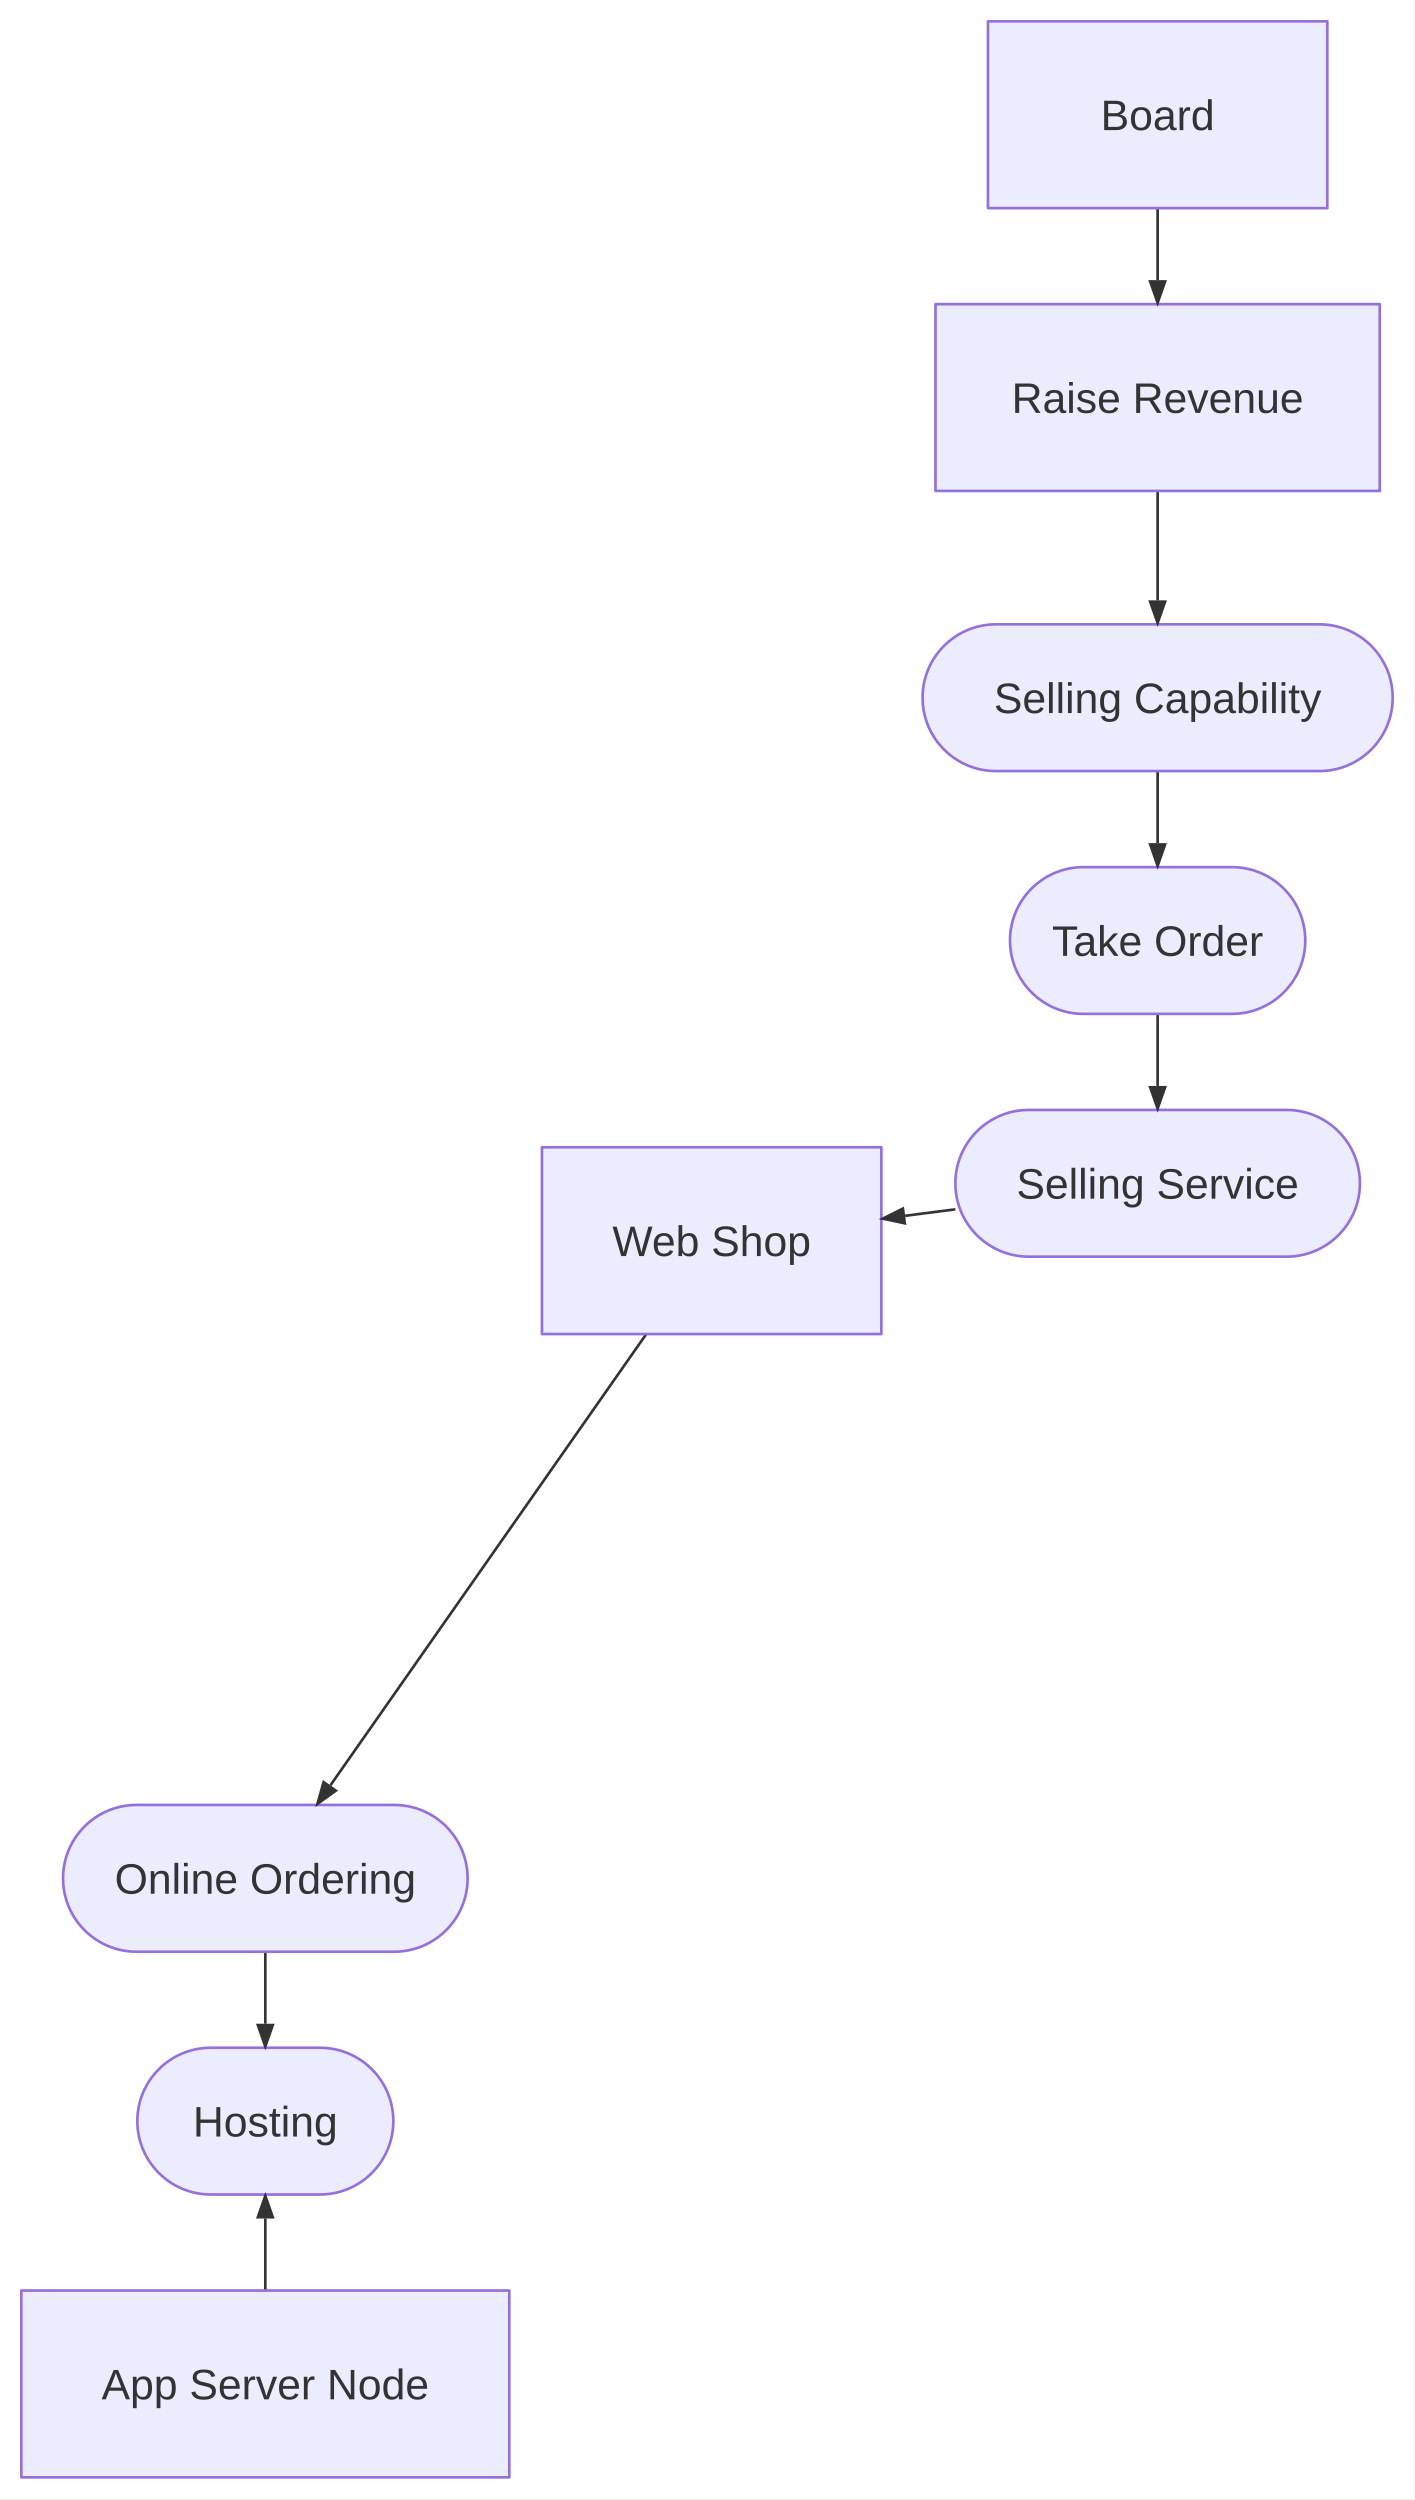
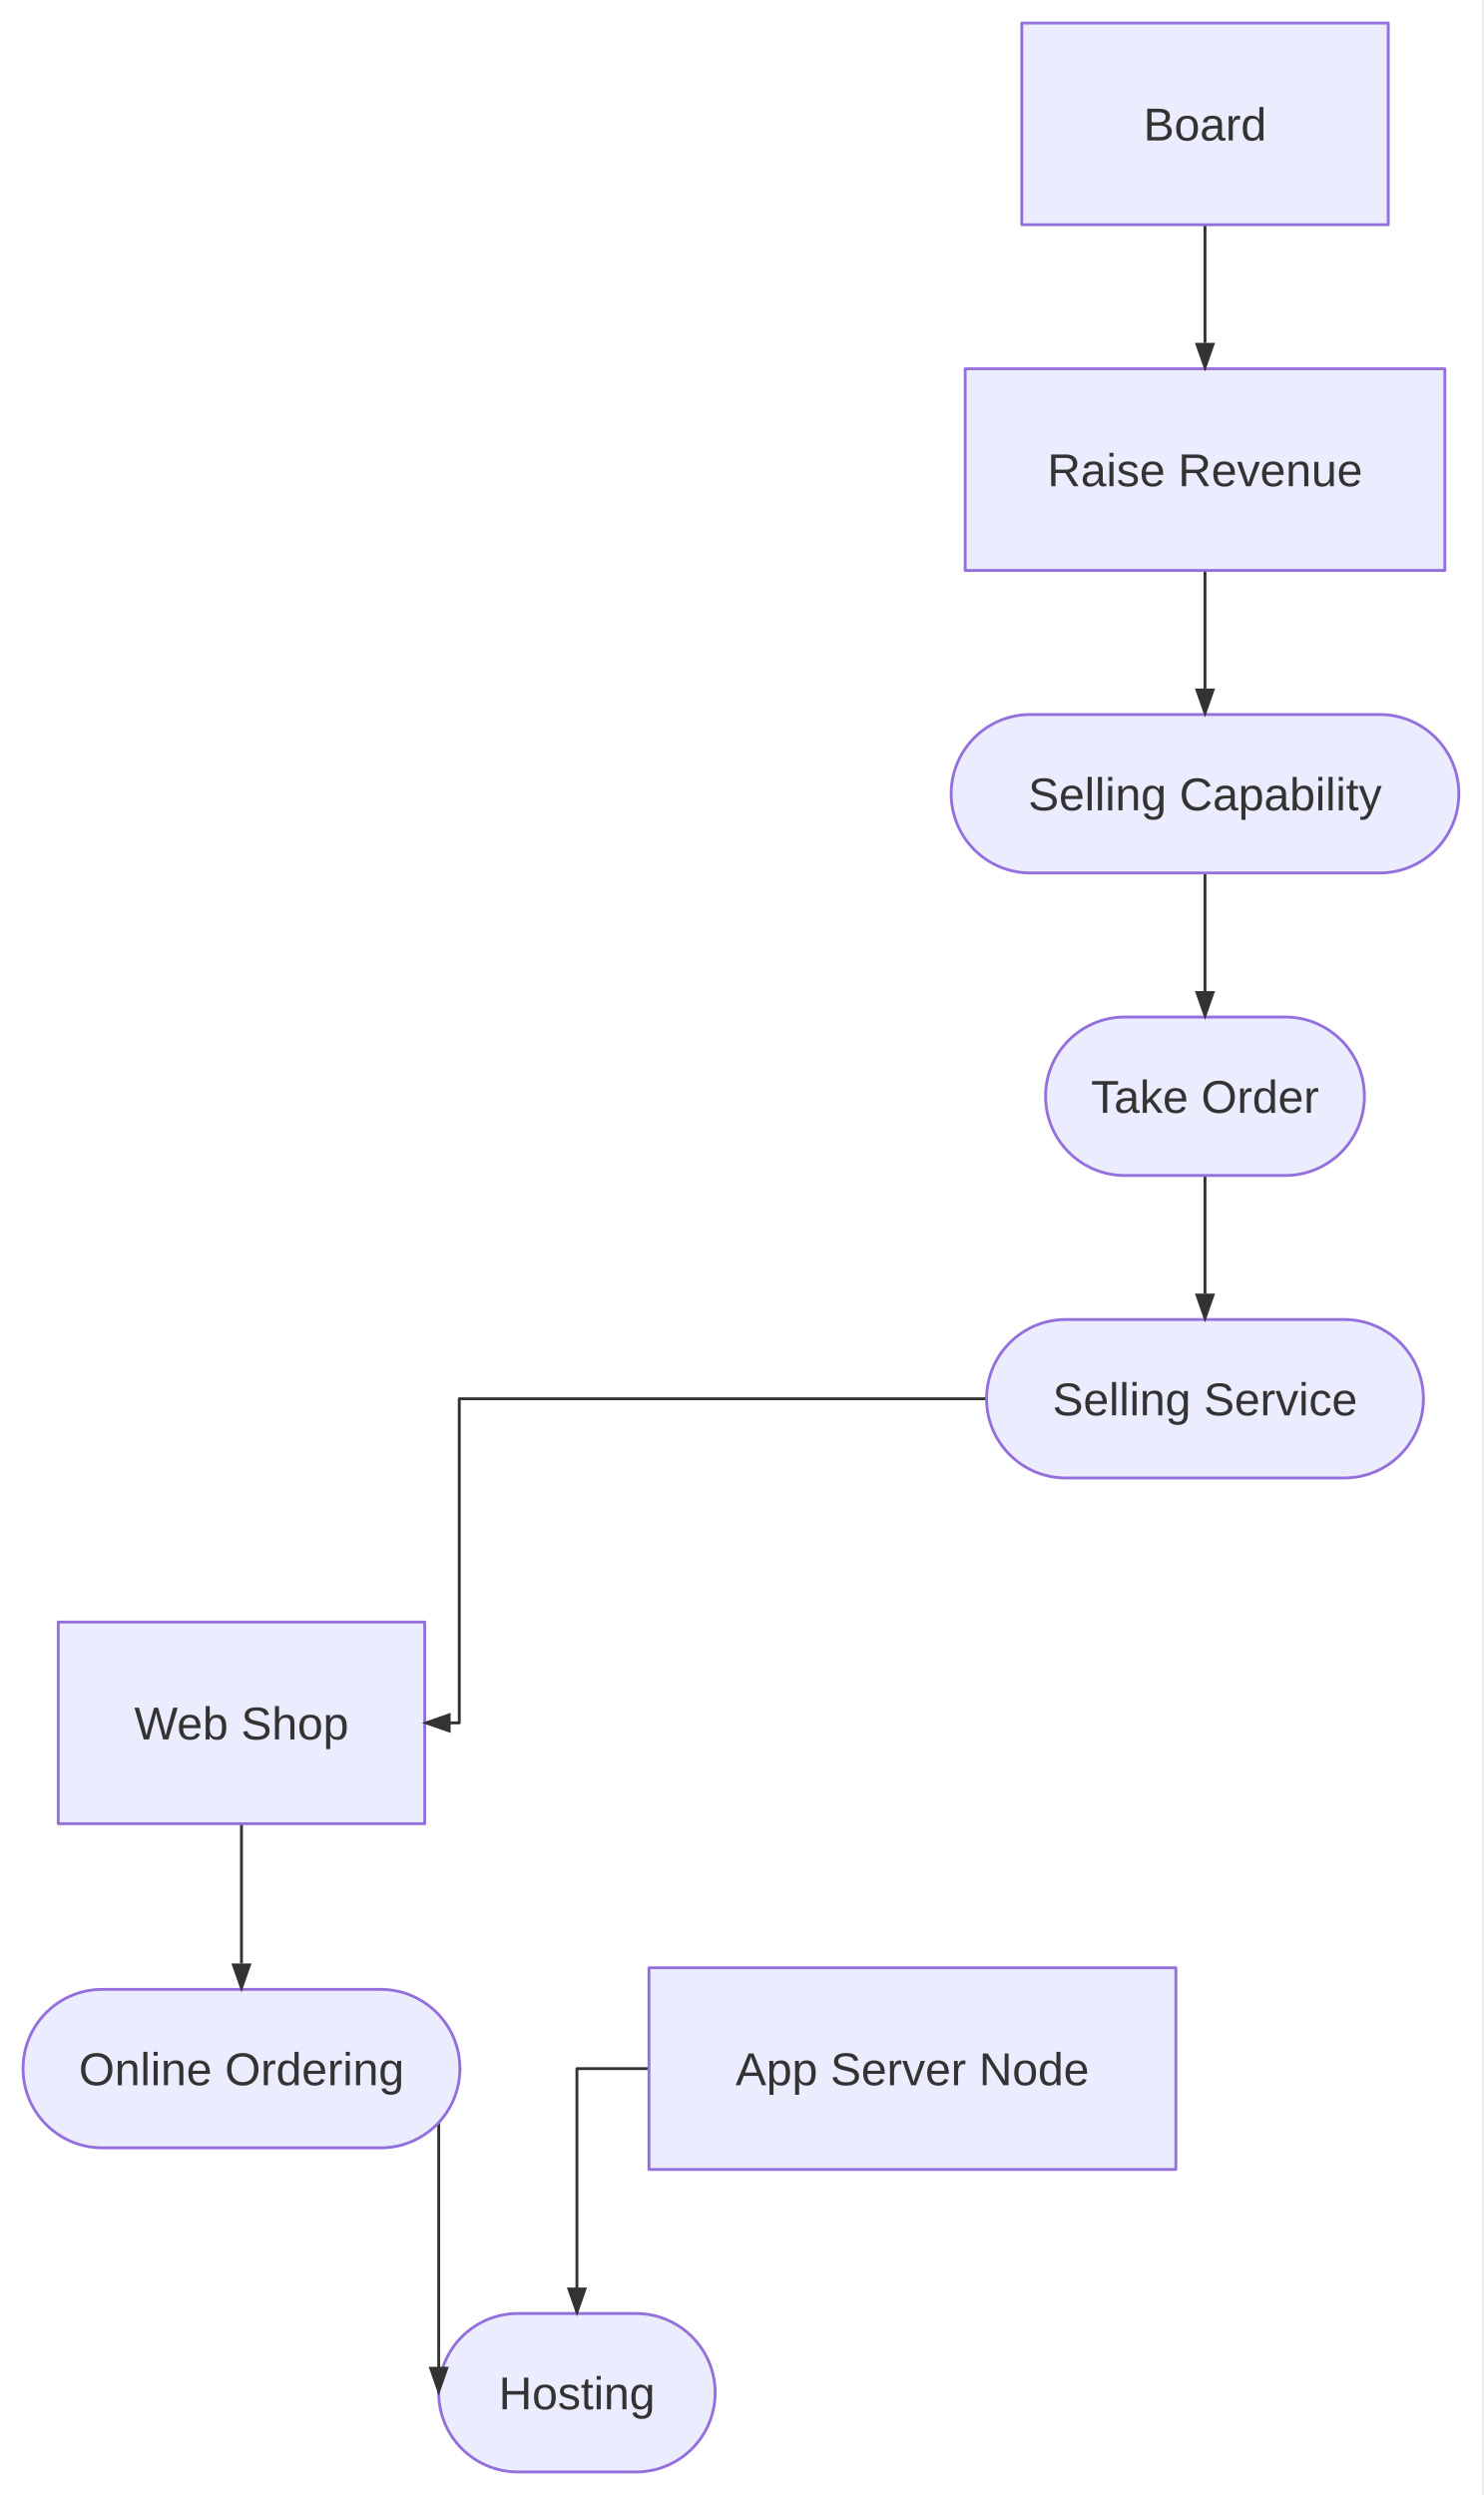
- <svg xmlns="http://www.w3.org/2000/svg" width="530" height="937" viewBox="0 0 530 937">
-   <rect x="0" y="0" width="529.983" height="936.5" fill="white" />
-   <line x1="433.88" y1="78" x2="433.88" y2="105" stroke="#333333" stroke-width="1" stroke-linecap="butt" data-edge-source="board" data-edge-target="raiseRev" />
-   <line x1="433.88" y1="184" x2="433.88" y2="225" stroke="#333333" stroke-width="1" stroke-linecap="butt" data-edge-source="raiseRev" data-edge-target="sellingCap" />
-   <line x1="433.88" y1="289" x2="433.88" y2="316" stroke="#333333" stroke-width="1" stroke-linecap="butt" data-edge-source="sellingCap" data-edge-target="takeOrder" />
-   <line x1="433.88" y1="380" x2="433.88" y2="407" stroke="#333333" stroke-width="1" stroke-linecap="butt" data-edge-source="takeOrder" data-edge-target="selling" />
-   <line x1="358.065" y1="453.252" x2="339.256" y2="455.671" stroke="#333333" stroke-width="1" stroke-linecap="butt" data-edge-source="selling" data-edge-target="webShop" />
-   <line x1="242.231" y1="500" x2="123.85" y2="669.127" stroke="#333333" stroke-width="1" stroke-linecap="butt" data-edge-source="webShop" data-edge-target="ordering" />
-   <line x1="99.44" y1="731.5" x2="99.44" y2="758.5" stroke="#333333" stroke-width="1" stroke-linecap="butt" data-edge-source="ordering" data-edge-target="hosting" />
-   <line x1="99.44" y1="858.5" x2="99.44" y2="831.5" stroke="#333333" stroke-width="1" stroke-linecap="butt" data-edge-source="appNode" data-edge-target="hosting" />
-   <path d="M370.28,8 H497.48 V78 H370.28 Z" fill="#ECECFF" stroke="#9370DB" stroke-width="1" stroke-linejoin="round" stroke-linecap="round" />
-   <path d="M350.63,114 H517.13 V184 H350.63 Z" fill="#ECECFF" stroke="#9370DB" stroke-width="1" stroke-linejoin="round" stroke-linecap="round" />
-   <path d="M373.28,234 H494.48 A27.5,27.5 0 0 1 494.48,289 H373.28 A27.5,27.5 0 0 1 373.28,234 Z" fill="#ECECFF" stroke="#9370DB" stroke-width="1" stroke-linejoin="round" stroke-linecap="round" />
-   <path d="M406.05,325 H461.72 A27.5,27.5 0 0 1 461.72,380 H406.05 A27.5,27.5 0 0 1 406.05,325 Z" fill="#ECECFF" stroke="#9370DB" stroke-width="1" stroke-linejoin="round" stroke-linecap="round" />
-   <path d="M385.57,416 H482.2 A27.5,27.5 0 0 1 482.2,471 H385.57 A27.5,27.5 0 0 1 385.57,416 Z" fill="#ECECFF" stroke="#9370DB" stroke-width="1" stroke-linejoin="round" stroke-linecap="round" />
-   <path d="M203.13,430 H330.33 V500 H203.13 Z" fill="#ECECFF" stroke="#9370DB" stroke-width="1" stroke-linejoin="round" stroke-linecap="round" />
-   <path d="M51.13,676.5 H147.76 A27.5,27.5 0 0 1 147.76,731.5 H51.13 A27.5,27.5 0 0 1 51.13,676.5 Z" fill="#ECECFF" stroke="#9370DB" stroke-width="1" stroke-linejoin="round" stroke-linecap="round" />
-   <path d="M78.97,767.5 H119.92 A27.5,27.5 0 0 1 119.92,822.5 H78.97 A27.5,27.5 0 0 1 78.97,767.5 Z" fill="#ECECFF" stroke="#9370DB" stroke-width="1" stroke-linejoin="round" stroke-linecap="round" />
-   <path d="M8,858.5 H190.88 V928.5 H8 Z" fill="#ECECFF" stroke="#9370DB" stroke-width="1" stroke-linejoin="round" stroke-linecap="round" />
-   <polygon points="433.88,115 430.38,105 437.38,105" fill="#333333" stroke="none" />
-   <polygon points="433.88,235 430.38,225 437.38,225" fill="#333333" stroke="none" />
-   <polygon points="433.88,326 430.38,316 437.38,316" fill="#333333" stroke="none" />
-   <polygon points="433.88,417 430.38,407 437.38,407" fill="#333333" stroke="none" />
-   <polygon points="329.338,456.947 338.81,452.2 339.703,459.143" fill="#333333" stroke="none" />
-   <polygon points="118.115,677.319 120.982,667.12 126.717,671.134" fill="#333333" stroke="none" />
-   <polygon points="99.44,768.5 95.94,758.5 102.94,758.5" fill="#333333" stroke="none" />
-   <polygon points="99.44,821.5 102.94,831.5 95.94,831.5" fill="#333333" stroke="none" />
-   <text x="433.88" y="48.76" text-anchor="middle" fill="#333" font-family="&quot;trebuchet ms&quot;, verdana, arial, sans-serif" font-size="16" font-weight="normal">Board</text>
-   <text x="433.88" y="154.76" text-anchor="middle" fill="#333" font-family="&quot;trebuchet ms&quot;, verdana, arial, sans-serif" font-size="16" font-weight="normal">Raise Revenue</text>
-   <text x="433.88" y="267.26" text-anchor="middle" fill="#333" font-family="&quot;trebuchet ms&quot;, verdana, arial, sans-serif" font-size="16" font-weight="normal">Selling Capability</text>
-   <text x="433.88" y="358.26" text-anchor="middle" fill="#333" font-family="&quot;trebuchet ms&quot;, verdana, arial, sans-serif" font-size="16" font-weight="normal">Take Order</text>
-   <text x="433.88" y="449.26" text-anchor="middle" fill="#333" font-family="&quot;trebuchet ms&quot;, verdana, arial, sans-serif" font-size="16" font-weight="normal">Selling Service</text>
-   <text x="266.73" y="470.76" text-anchor="middle" fill="#333" font-family="&quot;trebuchet ms&quot;, verdana, arial, sans-serif" font-size="16" font-weight="normal">Web Shop</text>
-   <text x="99.44" y="709.76" text-anchor="middle" fill="#333" font-family="&quot;trebuchet ms&quot;, verdana, arial, sans-serif" font-size="16" font-weight="normal">Online Ordering</text>
-   <text x="99.44" y="800.76" text-anchor="middle" fill="#333" font-family="&quot;trebuchet ms&quot;, verdana, arial, sans-serif" font-size="16" font-weight="normal">Hosting</text>
-   <text x="99.44" y="899.26" text-anchor="middle" fill="#333" font-family="&quot;trebuchet ms&quot;, verdana, arial, sans-serif" font-size="16" font-weight="normal">App Server Node</text>
+ <svg xmlns="http://www.w3.org/2000/svg" width="515" height="866" viewBox="0 0 515 866">
+   <rect x="0" y="0" width="514.358" height="866" fill="white" />
+   <line x1="418.255" y1="78" x2="418.255" y2="119" stroke="#333333" stroke-width="1" stroke-linecap="butt" data-edge-source="board" data-edge-target="raiseRev" />
+   <line x1="418.255" y1="198" x2="418.255" y2="239" stroke="#333333" stroke-width="1" stroke-linecap="butt" data-edge-source="raiseRev" data-edge-target="sellingCap" />
+   <line x1="418.255" y1="303" x2="418.255" y2="344" stroke="#333333" stroke-width="1" stroke-linecap="butt" data-edge-source="sellingCap" data-edge-target="takeOrder" />
+   <line x1="418.255" y1="408" x2="418.255" y2="449" stroke="#333333" stroke-width="1" stroke-linecap="butt" data-edge-source="takeOrder" data-edge-target="selling" />
+   <path d="M342.44,485.5L159.415,485.5L159.415,598L147.415,598" fill="none" stroke="#333333" stroke-width="1" stroke-linejoin="round" stroke-linecap="round" data-edge-source="selling" data-edge-target="webShop" />
+   <line x1="83.815" y1="633" x2="83.815" y2="681.5" stroke="#333333" stroke-width="1" stroke-linecap="butt" data-edge-source="webShop" data-edge-target="ordering" />
+   <path d="M159.63,718L152.28,718L152.28,830.5" fill="none" stroke="#333333" stroke-width="1" stroke-linejoin="round" stroke-linecap="round" data-edge-source="ordering" data-edge-target="hosting" />
+   <path d="M225.255,718L200.255,718L200.255,803" fill="none" stroke="#333333" stroke-width="1" stroke-linejoin="round" stroke-linecap="round" data-edge-source="appNode" data-edge-target="hosting" />
+   <path d="M354.66,8 H481.86 V78 H354.66 Z" fill="#ECECFF" stroke="#9370DB" stroke-width="1" stroke-linejoin="round" stroke-linecap="round" />
+   <path d="M335.01,128 H501.5 V198 H335.01 Z" fill="#ECECFF" stroke="#9370DB" stroke-width="1" stroke-linejoin="round" stroke-linecap="round" />
+   <path d="M357.65,248 H478.86 A27.5,27.5 0 0 1 478.86,303 H357.65 A27.5,27.5 0 0 1 357.65,248 Z" fill="#ECECFF" stroke="#9370DB" stroke-width="1" stroke-linejoin="round" stroke-linecap="round" />
+   <path d="M390.42,353 H446.09 A27.5,27.5 0 0 1 446.09,408 H390.42 A27.5,27.5 0 0 1 390.42,353 Z" fill="#ECECFF" stroke="#9370DB" stroke-width="1" stroke-linejoin="round" stroke-linecap="round" />
+   <path d="M369.94,458 H466.57 A27.5,27.5 0 0 1 466.57,513 H369.94 A27.5,27.5 0 0 1 369.94,458 Z" fill="#ECECFF" stroke="#9370DB" stroke-width="1" stroke-linejoin="round" stroke-linecap="round" />
+   <path d="M20.22,563 H147.42 V633 H20.22 Z" fill="#ECECFF" stroke="#9370DB" stroke-width="1" stroke-linejoin="round" stroke-linecap="round" />
+   <path d="M225.26,683 H408.14 V753 H225.26 Z" fill="#ECECFF" stroke="#9370DB" stroke-width="1" stroke-linejoin="round" stroke-linecap="round" />
+   <path d="M35.5,690.5 H132.13 A27.5,27.5 0 0 1 132.13,745.5 H35.5 A27.5,27.5 0 0 1 35.5,690.5 Z" fill="#ECECFF" stroke="#9370DB" stroke-width="1" stroke-linejoin="round" stroke-linecap="round" />
+   <path d="M179.78,803 H220.73 A27.5,27.5 0 0 1 220.73,858 H179.78 A27.5,27.5 0 0 1 179.78,803 Z" fill="#ECECFF" stroke="#9370DB" stroke-width="1" stroke-linejoin="round" stroke-linecap="round" />
+   <polygon points="418.255,129 414.755,119 421.755,119" fill="#333333" stroke="none" />
+   <polygon points="418.255,249 414.755,239 421.755,239" fill="#333333" stroke="none" />
+   <polygon points="418.255,354 414.755,344 421.755,344" fill="#333333" stroke="none" />
+   <polygon points="418.255,459 414.755,449 421.755,449" fill="#333333" stroke="none" />
+   <polygon points="146.415,598 156.415,594.5 156.415,601.5" fill="#333333" stroke="none" />
+   <polygon points="83.815,691.5 80.315,681.5 87.315,681.5" fill="#333333" stroke="none" />
+   <polygon points="152.28,831.5 148.78,821.5 155.78,821.5" fill="#333333" stroke="none" />
+   <polygon points="200.255,804 196.755,794 203.755,794" fill="#333333" stroke="none" />
+   <text x="418.255" y="48.76" text-anchor="middle" fill="#333" font-family="&quot;trebuchet ms&quot;, verdana, arial, sans-serif" font-size="16" font-weight="normal">Board</text>
+   <text x="418.255" y="168.76" text-anchor="middle" fill="#333" font-family="&quot;trebuchet ms&quot;, verdana, arial, sans-serif" font-size="16" font-weight="normal">Raise Revenue</text>
+   <text x="418.255" y="281.26" text-anchor="middle" fill="#333" font-family="&quot;trebuchet ms&quot;, verdana, arial, sans-serif" font-size="16" font-weight="normal">Selling Capability</text>
+   <text x="418.255" y="386.26" text-anchor="middle" fill="#333" font-family="&quot;trebuchet ms&quot;, verdana, arial, sans-serif" font-size="16" font-weight="normal">Take Order</text>
+   <text x="418.255" y="491.26" text-anchor="middle" fill="#333" font-family="&quot;trebuchet ms&quot;, verdana, arial, sans-serif" font-size="16" font-weight="normal">Selling Service</text>
+   <text x="83.815" y="603.76" text-anchor="middle" fill="#333" font-family="&quot;trebuchet ms&quot;, verdana, arial, sans-serif" font-size="16" font-weight="normal">Web Shop</text>
+   <text x="316.695" y="723.76" text-anchor="middle" fill="#333" font-family="&quot;trebuchet ms&quot;, verdana, arial, sans-serif" font-size="16" font-weight="normal">App Server Node</text>
+   <text x="83.815" y="723.76" text-anchor="middle" fill="#333" font-family="&quot;trebuchet ms&quot;, verdana, arial, sans-serif" font-size="16" font-weight="normal">Online Ordering</text>
+   <text x="200.255" y="836.26" text-anchor="middle" fill="#333" font-family="&quot;trebuchet ms&quot;, verdana, arial, sans-serif" font-size="16" font-weight="normal">Hosting</text>
</svg>
